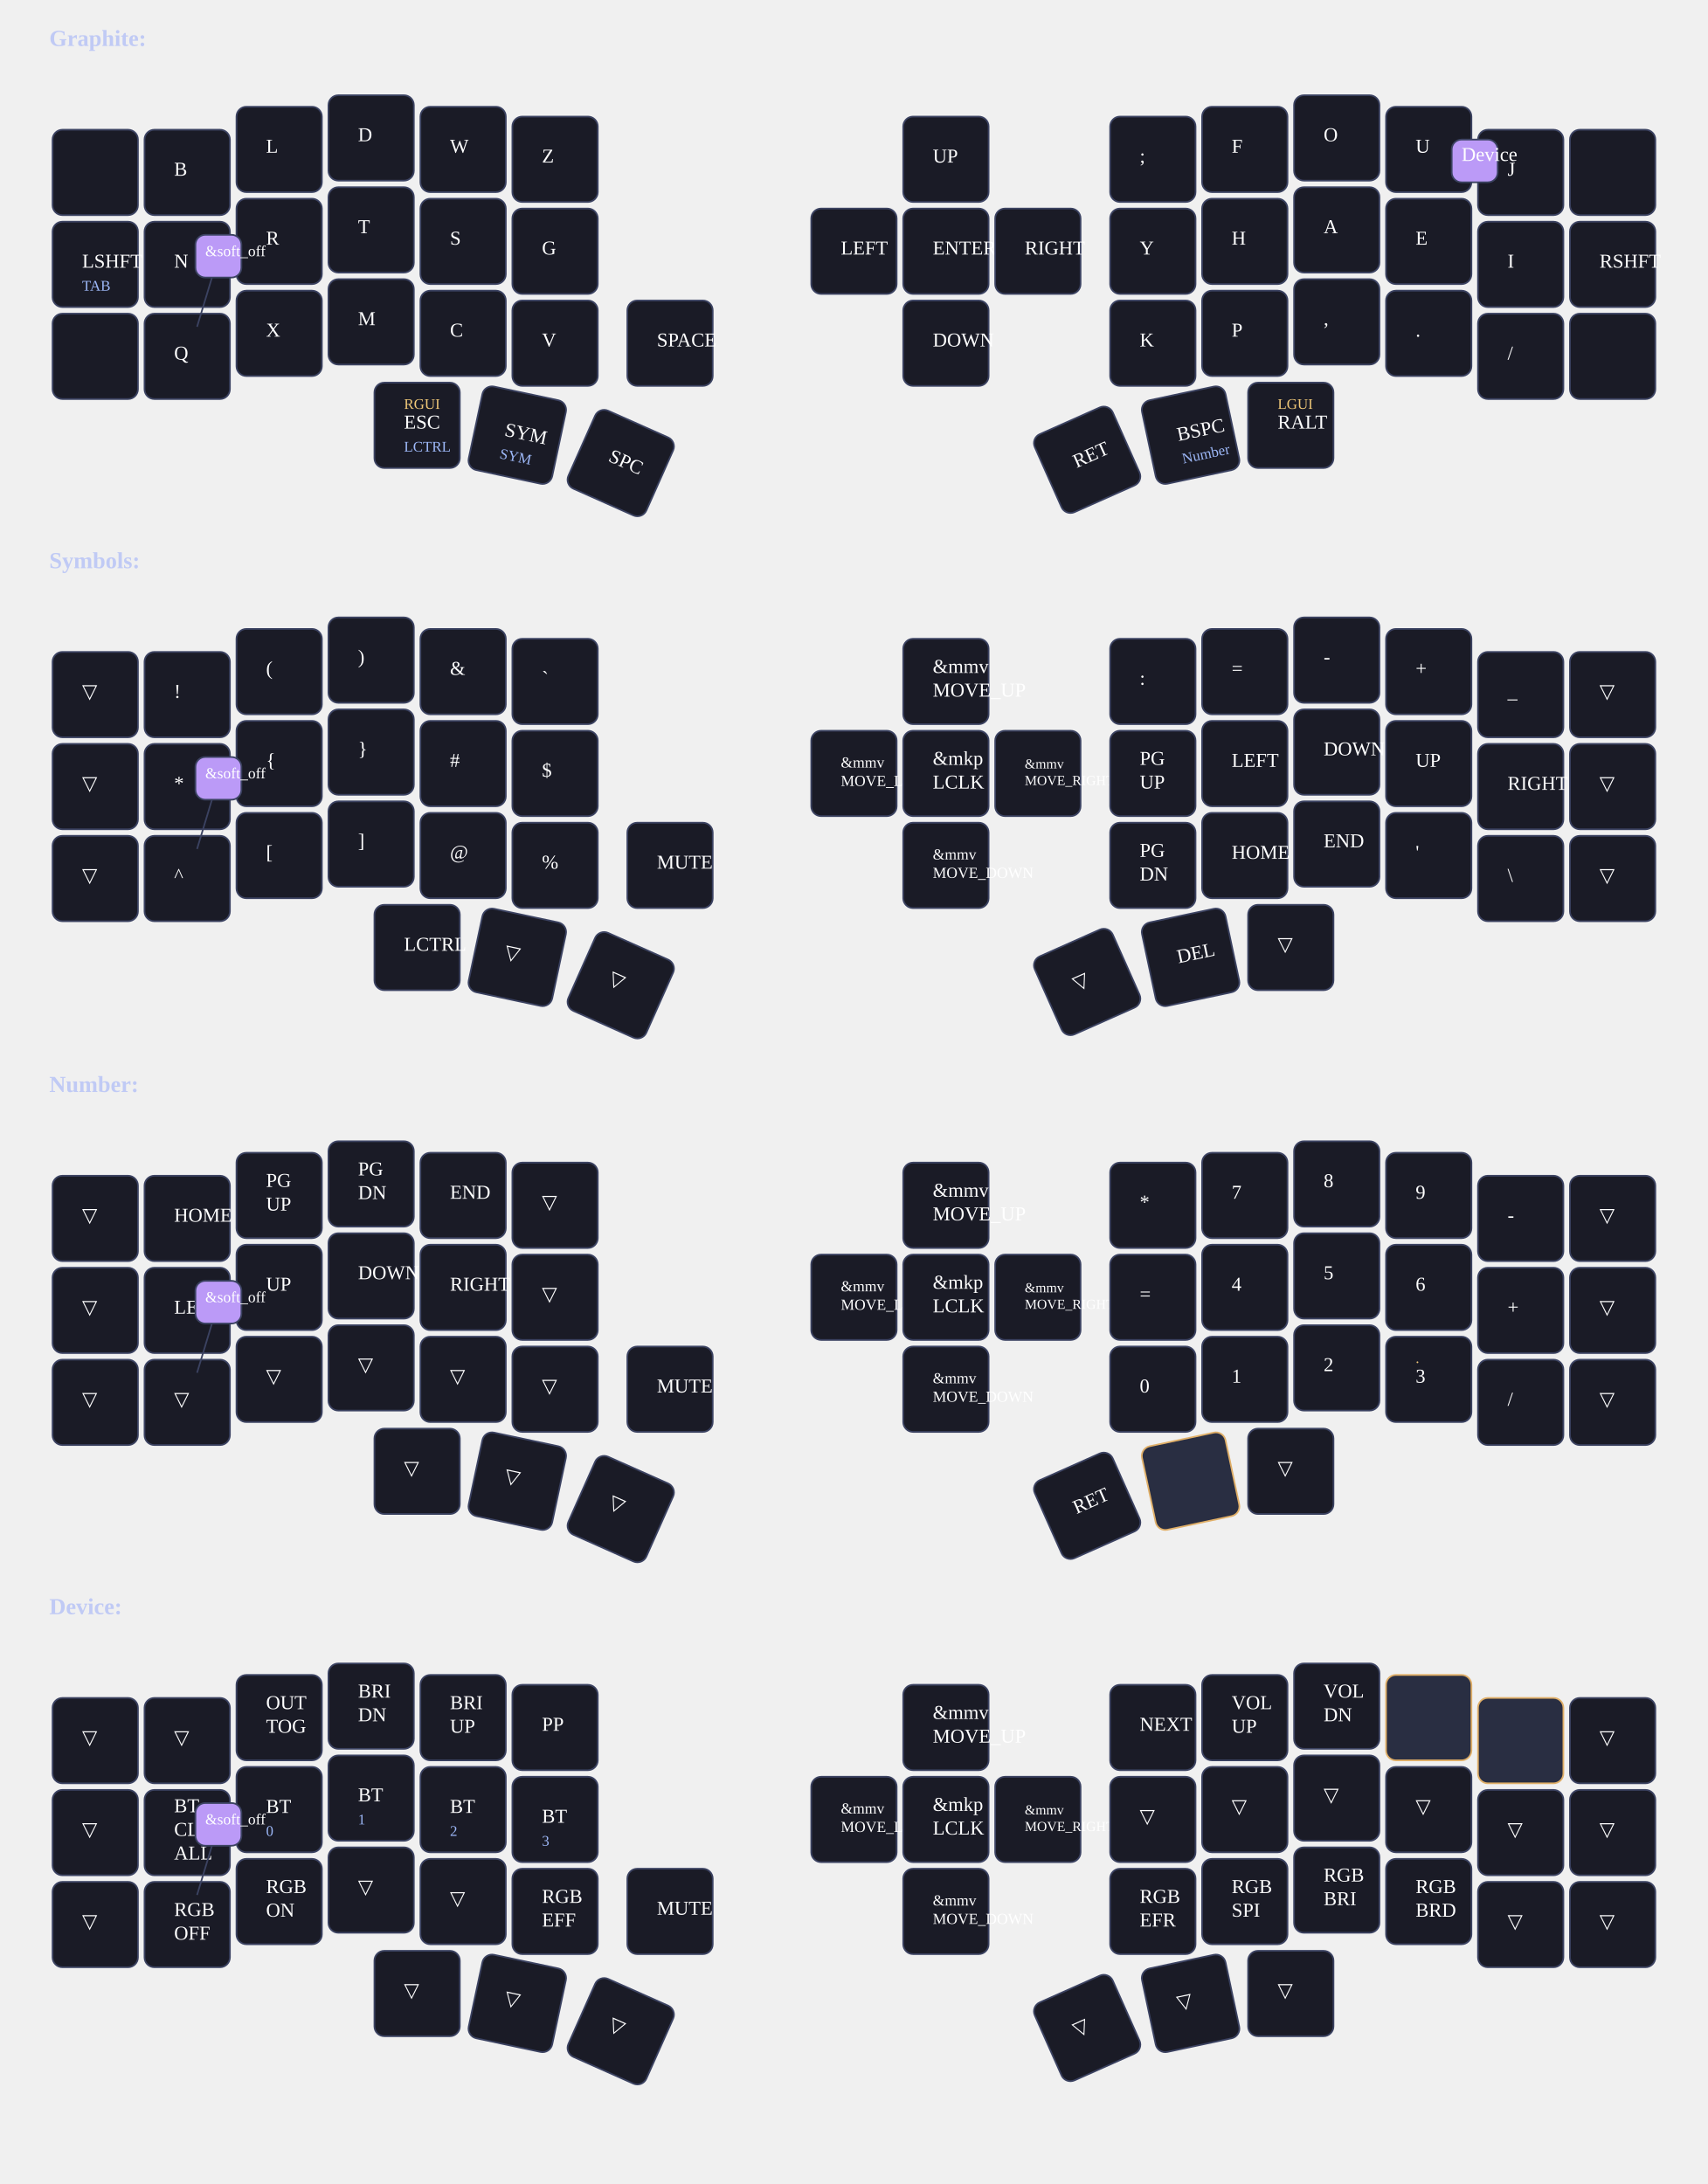
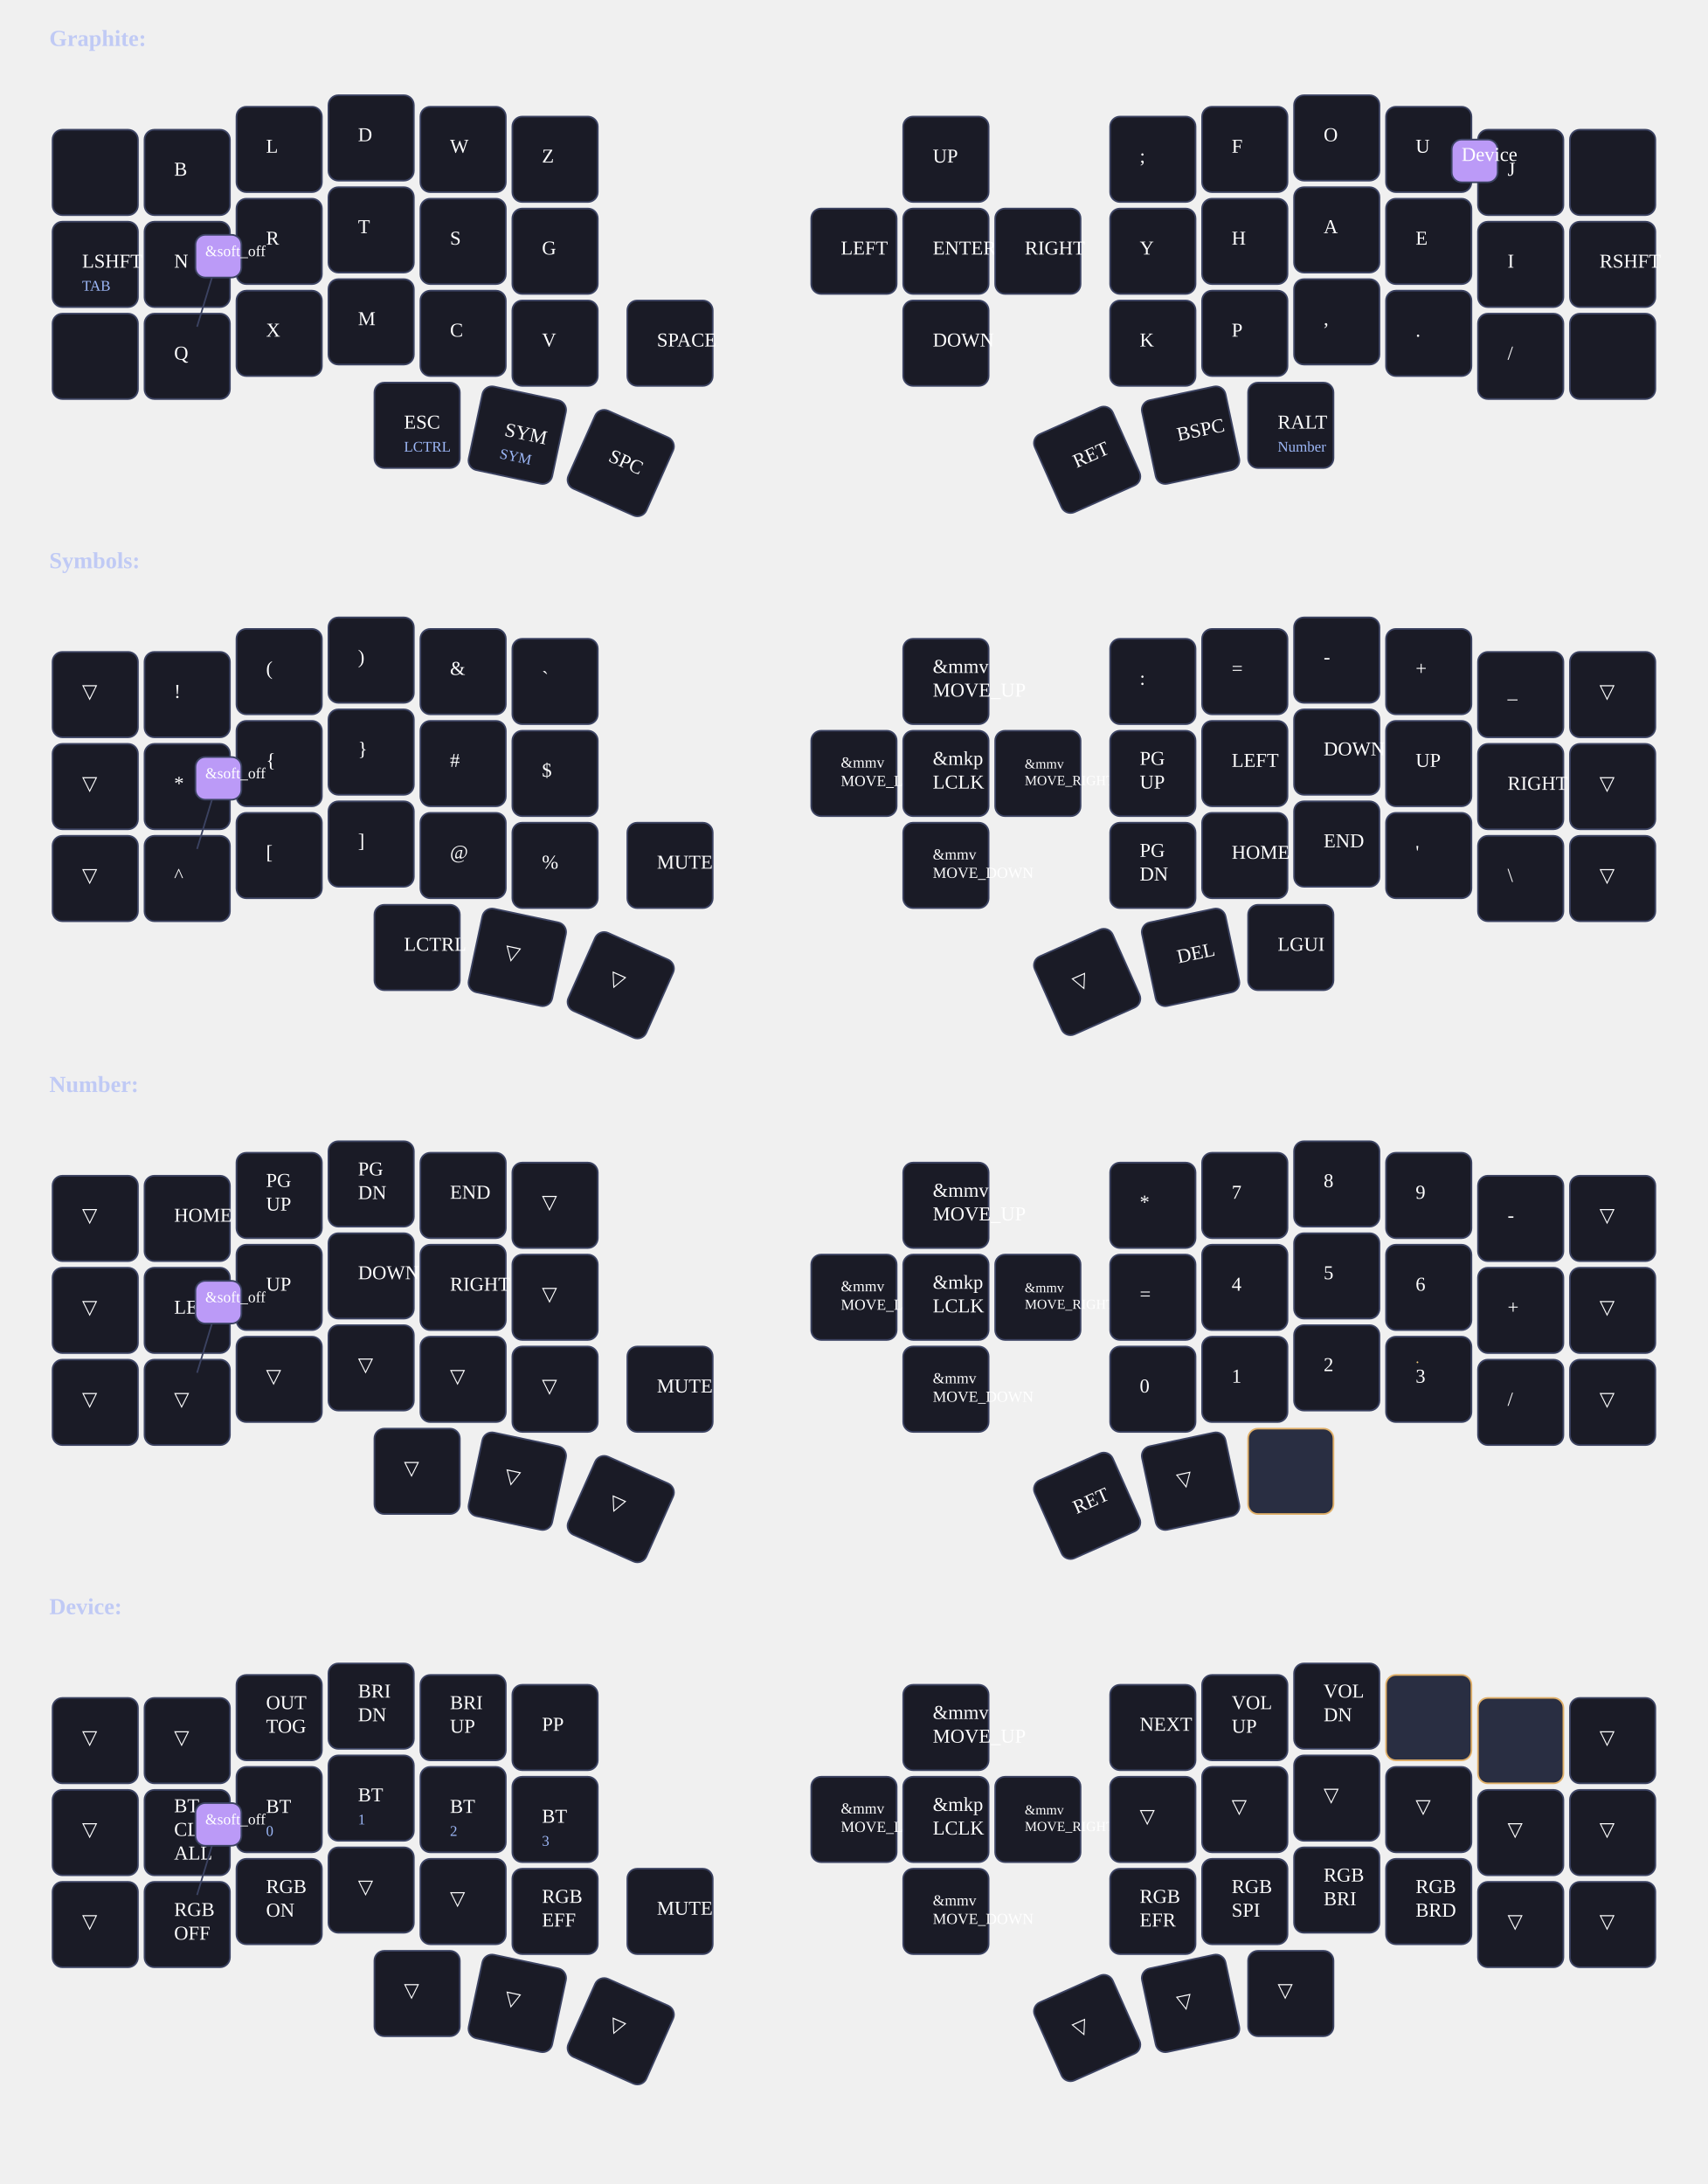
<svg xmlns="http://www.w3.org/2000/svg" width="1040" height="1330" viewBox="0 0 1040 1330" class="keymap">
  <style>.background { fill: #0f0f14; }
.key { fill: #1a1b26; stroke: #3b4261; stroke-width: 1; }
.key.held { fill: #292e42; stroke: #e0af68; stroke-width: 1; }
.key.ghost { stroke-dasharray: 4,4; stroke: #565f89; stroke-width: 1; }
.keycode { font-size: 10px; font-family: monospace; fill: #c0caf5; text-anchor: middle; dominant-baseline: middle; }
text.tap { font-size: 12px; fill: #ffffff; stroke: none; transform: translateX(-8px); }
text.hold { font-size: 9px; fill: #9db8f8; stroke: none; transform: translate(-8px, 2px); }
text.shifted { font-size: 9px; fill: #f0c878; stroke: none; transform: translate(-8px, 4px); }
.label { font-size: 14px; font-weight: bold; fill: #c0caf5; stroke: none; }
.combo { fill: #bb9af7; stroke: #3b4261; stroke-width: 1; }
</style>
  <g transform="translate(30, 0)" class="layer-Graphite">
    <text x="0" y="28" class="label" id="Graphite">Graphite:</text>
    <g transform="translate(0, 56)">
      <g transform="translate(28, 49)" class="key keypos-0">
        <rect rx="6" ry="6" x="-26" y="-26" width="52" height="52" class="key" />
      </g>
      <g transform="translate(84, 49)" class="key keypos-1">
        <rect rx="6" ry="6" x="-26" y="-26" width="52" height="52" class="key" />
        <text x="0" y="2" class="key tap">B</text>
      </g>
      <g transform="translate(140, 35)" class="key keypos-2">
        <rect rx="6" ry="6" x="-26" y="-26" width="52" height="52" class="key" />
        <text x="0" y="2" class="key tap">L</text>
      </g>
      <g transform="translate(196, 28)" class="key keypos-3">
        <rect rx="6" ry="6" x="-26" y="-26" width="52" height="52" class="key" />
        <text x="0" y="2" class="key tap">D</text>
      </g>
      <g transform="translate(252, 35)" class="key keypos-4">
        <rect rx="6" ry="6" x="-26" y="-26" width="52" height="52" class="key" />
        <text x="0" y="2" class="key tap">W</text>
      </g>
      <g transform="translate(308, 41)" class="key keypos-5">
        <rect rx="6" ry="6" x="-26" y="-26" width="52" height="52" class="key" />
        <text x="0" y="2" class="key tap">Z</text>
      </g>
      <g transform="translate(546, 41)" class="key keypos-6">
        <rect rx="6" ry="6" x="-26" y="-26" width="52" height="52" class="key" />
        <text x="0" y="2" class="key tap">UP</text>
      </g>
      <g transform="translate(672, 41)" class="key keypos-7">
        <rect rx="6" ry="6" x="-26" y="-26" width="52" height="52" class="key" />
        <text x="0" y="2" class="key tap">;</text>
      </g>
      <g transform="translate(728, 35)" class="key keypos-8">
        <rect rx="6" ry="6" x="-26" y="-26" width="52" height="52" class="key" />
        <text x="0" y="2" class="key tap">F</text>
      </g>
      <g transform="translate(784, 28)" class="key keypos-9">
        <rect rx="6" ry="6" x="-26" y="-26" width="52" height="52" class="key" />
        <text x="0" y="2" class="key tap">O</text>
      </g>
      <g transform="translate(840, 35)" class="key keypos-10">
        <rect rx="6" ry="6" x="-26" y="-26" width="52" height="52" class="key" />
        <text x="0" y="2" class="key tap">U</text>
      </g>
      <g transform="translate(896, 49)" class="key keypos-11">
        <rect rx="6" ry="6" x="-26" y="-26" width="52" height="52" class="key" />
        <text x="0" y="2" class="key tap">J</text>
      </g>
      <g transform="translate(952, 49)" class="key keypos-12">
        <rect rx="6" ry="6" x="-26" y="-26" width="52" height="52" class="key" />
      </g>
      <g transform="translate(28, 105)" class="key keypos-13">
        <rect rx="6" ry="6" x="-26" y="-26" width="52" height="52" class="key" />
        <text x="0" y="2" class="key tap">LSHFT</text>
        <text x="0" y="14" class="key hold">TAB</text>
      </g>
      <g transform="translate(84, 105)" class="key keypos-14">
        <rect rx="6" ry="6" x="-26" y="-26" width="52" height="52" class="key" />
        <text x="0" y="2" class="key tap">N</text>
      </g>
      <g transform="translate(140, 91)" class="key keypos-15">
        <rect rx="6" ry="6" x="-26" y="-26" width="52" height="52" class="key" />
        <text x="0" y="2" class="key tap">R</text>
      </g>
      <g transform="translate(196, 84)" class="key keypos-16">
        <rect rx="6" ry="6" x="-26" y="-26" width="52" height="52" class="key" />
        <text x="0" y="2" class="key tap">T</text>
      </g>
      <g transform="translate(252, 91)" class="key keypos-17">
        <rect rx="6" ry="6" x="-26" y="-26" width="52" height="52" class="key" />
        <text x="0" y="2" class="key tap">S</text>
      </g>
      <g transform="translate(308, 97)" class="key keypos-18">
        <rect rx="6" ry="6" x="-26" y="-26" width="52" height="52" class="key" />
        <text x="0" y="2" class="key tap">G</text>
      </g>
      <g transform="translate(490, 97)" class="key keypos-19">
        <rect rx="6" ry="6" x="-26" y="-26" width="52" height="52" class="key" />
        <text x="0" y="2" class="key tap">LEFT</text>
      </g>
      <g transform="translate(546, 97)" class="key keypos-20">
        <rect rx="6" ry="6" x="-26" y="-26" width="52" height="52" class="key" />
        <text x="0" y="2" class="key tap">ENTER</text>
      </g>
      <g transform="translate(602, 97)" class="key keypos-21">
        <rect rx="6" ry="6" x="-26" y="-26" width="52" height="52" class="key" />
        <text x="0" y="2" class="key tap">RIGHT</text>
      </g>
      <g transform="translate(672, 97)" class="key keypos-22">
        <rect rx="6" ry="6" x="-26" y="-26" width="52" height="52" class="key" />
        <text x="0" y="2" class="key tap">Y</text>
      </g>
      <g transform="translate(728, 91)" class="key keypos-23">
        <rect rx="6" ry="6" x="-26" y="-26" width="52" height="52" class="key" />
        <text x="0" y="2" class="key tap">H</text>
      </g>
      <g transform="translate(784, 84)" class="key keypos-24">
        <rect rx="6" ry="6" x="-26" y="-26" width="52" height="52" class="key" />
        <text x="0" y="2" class="key tap">A</text>
      </g>
      <g transform="translate(840, 91)" class="key keypos-25">
        <rect rx="6" ry="6" x="-26" y="-26" width="52" height="52" class="key" />
        <text x="0" y="2" class="key tap">E</text>
      </g>
      <g transform="translate(896, 105)" class="key keypos-26">
        <rect rx="6" ry="6" x="-26" y="-26" width="52" height="52" class="key" />
        <text x="0" y="2" class="key tap">I</text>
      </g>
      <g transform="translate(952, 105)" class="key keypos-27">
        <rect rx="6" ry="6" x="-26" y="-26" width="52" height="52" class="key" />
        <text x="0" y="2" class="key tap">RSHFT</text>
      </g>
      <g transform="translate(28, 161)" class="key keypos-28">
        <rect rx="6" ry="6" x="-26" y="-26" width="52" height="52" class="key" />
      </g>
      <g transform="translate(84, 161)" class="key keypos-29">
        <rect rx="6" ry="6" x="-26" y="-26" width="52" height="52" class="key" />
        <text x="0" y="2" class="key tap">Q</text>
      </g>
      <g transform="translate(140, 147)" class="key keypos-30">
        <rect rx="6" ry="6" x="-26" y="-26" width="52" height="52" class="key" />
        <text x="0" y="2" class="key tap">X</text>
      </g>
      <g transform="translate(196, 140)" class="key keypos-31">
        <rect rx="6" ry="6" x="-26" y="-26" width="52" height="52" class="key" />
        <text x="0" y="2" class="key tap">M</text>
      </g>
      <g transform="translate(252, 147)" class="key keypos-32">
        <rect rx="6" ry="6" x="-26" y="-26" width="52" height="52" class="key" />
        <text x="0" y="2" class="key tap">C</text>
      </g>
      <g transform="translate(308, 153)" class="key keypos-33">
        <rect rx="6" ry="6" x="-26" y="-26" width="52" height="52" class="key" />
        <text x="0" y="2" class="key tap">V</text>
      </g>
      <g transform="translate(378, 153)" class="key keypos-34">
        <rect rx="6" ry="6" x="-26" y="-26" width="52" height="52" class="key" />
        <text x="0" y="2" class="key tap">SPACE</text>
      </g>
      <g transform="translate(546, 153)" class="key keypos-35">
        <rect rx="6" ry="6" x="-26" y="-26" width="52" height="52" class="key" />
        <text x="0" y="2" class="key tap">DOWN</text>
      </g>
      <g transform="translate(672, 153)" class="key keypos-36">
        <rect rx="6" ry="6" x="-26" y="-26" width="52" height="52" class="key" />
        <text x="0" y="2" class="key tap">K</text>
      </g>
      <g transform="translate(728, 147)" class="key keypos-37">
        <rect rx="6" ry="6" x="-26" y="-26" width="52" height="52" class="key" />
        <text x="0" y="2" class="key tap">P</text>
      </g>
      <g transform="translate(784, 140)" class="key keypos-38">
        <rect rx="6" ry="6" x="-26" y="-26" width="52" height="52" class="key" />
        <text x="0" y="2" class="key tap">,</text>
      </g>
      <g transform="translate(840, 147)" class="key keypos-39">
        <rect rx="6" ry="6" x="-26" y="-26" width="52" height="52" class="key" />
        <text x="0" y="2" class="key tap">.</text>
      </g>
      <g transform="translate(896, 161)" class="key keypos-40">
        <rect rx="6" ry="6" x="-26" y="-26" width="52" height="52" class="key" />
        <text x="0" y="2" class="key tap">/</text>
      </g>
      <g transform="translate(952, 161)" class="key keypos-41">
        <rect rx="6" ry="6" x="-26" y="-26" width="52" height="52" class="key" />
      </g>
      <g transform="translate(224, 203)" class="key keypos-42">
        <rect rx="6" ry="6" x="-26" y="-26" width="52" height="52" class="key" />
        <text x="0" y="2" class="key tap">ESC</text>
        <text x="0" y="14" class="key hold">LCTRL</text>
-         <text x="0" y="-14" class="key shifted">RGUI</text>
      </g>
      <g transform="translate(285, 209) rotate(12.0)" class="key keypos-43">
        <rect rx="6" ry="6" x="-26" y="-26" width="52" height="52" class="key" />
        <text x="0" y="2" class="key tap">SYM</text>
        <text x="0" y="14" class="key hold">SYM</text>
      </g>
      <g transform="translate(348, 226) rotate(24.0)" class="key keypos-44">
        <rect rx="6" ry="6" x="-26" y="-26" width="52" height="52" class="key" />
        <text x="0" y="2" class="key tap">SPC</text>
      </g>
      <g transform="translate(632, 224) rotate(-24.0)" class="key keypos-45">
        <rect rx="6" ry="6" x="-26" y="-26" width="52" height="52" class="key" />
        <text x="0" y="2" class="key tap">RET</text>
      </g>
      <g transform="translate(695, 209) rotate(-12.0)" class="key keypos-46">
        <rect rx="6" ry="6" x="-26" y="-26" width="52" height="52" class="key" />
        <text x="0" y="2" class="key tap">BSPC</text>
+       </g>
+       <g transform="translate(756, 203)" class="key keypos-47">
+         <rect rx="6" ry="6" x="-26" y="-26" width="52" height="52" class="key" />
+         <text x="0" y="2" class="key tap">RALT</text>
        <a href="#Number">
          <text x="0" y="14" class="key hold layer-activator">Number</text>
        </a>
-       </g>
-       <g transform="translate(756, 203)" class="key keypos-47">
-         <rect rx="6" ry="6" x="-26" y="-26" width="52" height="52" class="key" />
-         <text x="0" y="2" class="key tap">RALT</text>
-         <text x="0" y="-14" class="key shifted">LGUI</text>
      </g>
      <g class="combo combopos-0">
        <path d="M103,100 l-13,43" class="combo" />
        <rect rx="6" ry="6" x="89" y="87" width="28" height="26" class="combo" />
        <text x="103" y="100" class="combo tap">
          <tspan style="font-size: 78%">&amp;soft_off</tspan>
        </text>
      </g>
      <g class="combo combopos-1">
        <rect rx="6" ry="6" x="854" y="29" width="28" height="26" class="combo" />
        <a href="#Device">
          <text x="868" y="42" class="combo tap layer-activator">Device</text>
        </a>
      </g>
    </g>
  </g>
  <g transform="translate(30, 318)" class="layer-Symbols">
    <text x="0" y="28" class="label" id="Symbols">Symbols:</text>
    <g transform="translate(0, 56)">
      <g transform="translate(28, 49)" class="key trans keypos-0">
        <rect rx="6" ry="6" x="-26" y="-26" width="52" height="52" class="key trans" />
        <text x="0" y="2" class="key trans tap">▽</text>
      </g>
      <g transform="translate(84, 49)" class="key keypos-1">
        <rect rx="6" ry="6" x="-26" y="-26" width="52" height="52" class="key" />
        <text x="0" y="2" class="key tap">!</text>
      </g>
      <g transform="translate(140, 35)" class="key keypos-2">
        <rect rx="6" ry="6" x="-26" y="-26" width="52" height="52" class="key" />
        <text x="0" y="2" class="key tap">(</text>
      </g>
      <g transform="translate(196, 28)" class="key keypos-3">
        <rect rx="6" ry="6" x="-26" y="-26" width="52" height="52" class="key" />
        <text x="0" y="2" class="key tap">)</text>
      </g>
      <g transform="translate(252, 35)" class="key keypos-4">
        <rect rx="6" ry="6" x="-26" y="-26" width="52" height="52" class="key" />
        <text x="0" y="2" class="key tap">&amp;</text>
      </g>
      <g transform="translate(308, 41)" class="key keypos-5">
        <rect rx="6" ry="6" x="-26" y="-26" width="52" height="52" class="key" />
        <text x="0" y="2" class="key tap">`</text>
      </g>
      <g transform="translate(546, 41)" class="key keypos-6">
        <rect rx="6" ry="6" x="-26" y="-26" width="52" height="52" class="key" />
        <text x="0" y="2" class="key tap">
          <tspan x="0" dy="-0.6em">&amp;mmv</tspan>
          <tspan x="0" dy="1.2em">MOVE_UP</tspan>
        </text>
      </g>
      <g transform="translate(672, 41)" class="key keypos-7">
        <rect rx="6" ry="6" x="-26" y="-26" width="52" height="52" class="key" />
        <text x="0" y="2" class="key tap">:</text>
      </g>
      <g transform="translate(728, 35)" class="key keypos-8">
        <rect rx="6" ry="6" x="-26" y="-26" width="52" height="52" class="key" />
        <text x="0" y="2" class="key tap">=</text>
      </g>
      <g transform="translate(784, 28)" class="key keypos-9">
        <rect rx="6" ry="6" x="-26" y="-26" width="52" height="52" class="key" />
        <text x="0" y="2" class="key tap">-</text>
      </g>
      <g transform="translate(840, 35)" class="key keypos-10">
        <rect rx="6" ry="6" x="-26" y="-26" width="52" height="52" class="key" />
        <text x="0" y="2" class="key tap">+</text>
      </g>
      <g transform="translate(896, 49)" class="key keypos-11">
        <rect rx="6" ry="6" x="-26" y="-26" width="52" height="52" class="key" />
        <text x="0" y="2" class="key tap">_</text>
      </g>
      <g transform="translate(952, 49)" class="key trans keypos-12">
        <rect rx="6" ry="6" x="-26" y="-26" width="52" height="52" class="key trans" />
        <text x="0" y="2" class="key trans tap">▽</text>
      </g>
      <g transform="translate(28, 105)" class="key trans keypos-13">
        <rect rx="6" ry="6" x="-26" y="-26" width="52" height="52" class="key trans" />
        <text x="0" y="2" class="key trans tap">▽</text>
      </g>
      <g transform="translate(84, 105)" class="key keypos-14">
        <rect rx="6" ry="6" x="-26" y="-26" width="52" height="52" class="key" />
        <text x="0" y="2" class="key tap">*</text>
      </g>
      <g transform="translate(140, 91)" class="key keypos-15">
        <rect rx="6" ry="6" x="-26" y="-26" width="52" height="52" class="key" />
        <text x="0" y="2" class="key tap">{</text>
      </g>
      <g transform="translate(196, 84)" class="key keypos-16">
        <rect rx="6" ry="6" x="-26" y="-26" width="52" height="52" class="key" />
        <text x="0" y="2" class="key tap">}</text>
      </g>
      <g transform="translate(252, 91)" class="key keypos-17">
        <rect rx="6" ry="6" x="-26" y="-26" width="52" height="52" class="key" />
        <text x="0" y="2" class="key tap">#</text>
      </g>
      <g transform="translate(308, 97)" class="key keypos-18">
        <rect rx="6" ry="6" x="-26" y="-26" width="52" height="52" class="key" />
        <text x="0" y="2" class="key tap">$</text>
      </g>
      <g transform="translate(490, 97)" class="key keypos-19">
        <rect rx="6" ry="6" x="-26" y="-26" width="52" height="52" class="key" />
        <text x="0" y="2" class="key tap">
          <tspan x="0" dy="-0.6em" style="font-size: 78%">&amp;mmv</tspan>
          <tspan x="0" dy="1.2em" style="font-size: 78%">MOVE_LEFT</tspan>
        </text>
      </g>
      <g transform="translate(546, 97)" class="key keypos-20">
        <rect rx="6" ry="6" x="-26" y="-26" width="52" height="52" class="key" />
        <text x="0" y="2" class="key tap">
          <tspan x="0" dy="-0.6em">&amp;mkp</tspan>
          <tspan x="0" dy="1.2em">LCLK</tspan>
        </text>
      </g>
      <g transform="translate(602, 97)" class="key keypos-21">
        <rect rx="6" ry="6" x="-26" y="-26" width="52" height="52" class="key" />
        <text x="0" y="2" class="key tap">
          <tspan x="0" dy="-0.6em" style="font-size: 70%">&amp;mmv</tspan>
          <tspan x="0" dy="1.2em" style="font-size: 70%">MOVE_RIGHT</tspan>
        </text>
      </g>
      <g transform="translate(672, 97)" class="key keypos-22">
        <rect rx="6" ry="6" x="-26" y="-26" width="52" height="52" class="key" />
        <text x="0" y="2" class="key tap">
          <tspan x="0" dy="-0.6em">PG</tspan>
          <tspan x="0" dy="1.2em">UP</tspan>
        </text>
      </g>
      <g transform="translate(728, 91)" class="key keypos-23">
        <rect rx="6" ry="6" x="-26" y="-26" width="52" height="52" class="key" />
        <text x="0" y="2" class="key tap">LEFT</text>
      </g>
      <g transform="translate(784, 84)" class="key keypos-24">
        <rect rx="6" ry="6" x="-26" y="-26" width="52" height="52" class="key" />
        <text x="0" y="2" class="key tap">DOWN</text>
      </g>
      <g transform="translate(840, 91)" class="key keypos-25">
        <rect rx="6" ry="6" x="-26" y="-26" width="52" height="52" class="key" />
        <text x="0" y="2" class="key tap">UP</text>
      </g>
      <g transform="translate(896, 105)" class="key keypos-26">
        <rect rx="6" ry="6" x="-26" y="-26" width="52" height="52" class="key" />
        <text x="0" y="2" class="key tap">RIGHT</text>
      </g>
      <g transform="translate(952, 105)" class="key trans keypos-27">
        <rect rx="6" ry="6" x="-26" y="-26" width="52" height="52" class="key trans" />
        <text x="0" y="2" class="key trans tap">▽</text>
      </g>
      <g transform="translate(28, 161)" class="key trans keypos-28">
        <rect rx="6" ry="6" x="-26" y="-26" width="52" height="52" class="key trans" />
        <text x="0" y="2" class="key trans tap">▽</text>
      </g>
      <g transform="translate(84, 161)" class="key keypos-29">
        <rect rx="6" ry="6" x="-26" y="-26" width="52" height="52" class="key" />
        <text x="0" y="2" class="key tap">^</text>
      </g>
      <g transform="translate(140, 147)" class="key keypos-30">
        <rect rx="6" ry="6" x="-26" y="-26" width="52" height="52" class="key" />
        <text x="0" y="2" class="key tap">[</text>
      </g>
      <g transform="translate(196, 140)" class="key keypos-31">
        <rect rx="6" ry="6" x="-26" y="-26" width="52" height="52" class="key" />
        <text x="0" y="2" class="key tap">]</text>
      </g>
      <g transform="translate(252, 147)" class="key keypos-32">
        <rect rx="6" ry="6" x="-26" y="-26" width="52" height="52" class="key" />
        <text x="0" y="2" class="key tap">@</text>
      </g>
      <g transform="translate(308, 153)" class="key keypos-33">
        <rect rx="6" ry="6" x="-26" y="-26" width="52" height="52" class="key" />
        <text x="0" y="2" class="key tap">%</text>
      </g>
      <g transform="translate(378, 153)" class="key keypos-34">
        <rect rx="6" ry="6" x="-26" y="-26" width="52" height="52" class="key" />
        <text x="0" y="2" class="key tap">MUTE</text>
      </g>
      <g transform="translate(546, 153)" class="key keypos-35">
        <rect rx="6" ry="6" x="-26" y="-26" width="52" height="52" class="key" />
        <text x="0" y="2" class="key tap">
          <tspan x="0" dy="-0.6em" style="font-size: 78%">&amp;mmv</tspan>
          <tspan x="0" dy="1.2em" style="font-size: 78%">MOVE_DOWN</tspan>
        </text>
      </g>
      <g transform="translate(672, 153)" class="key keypos-36">
        <rect rx="6" ry="6" x="-26" y="-26" width="52" height="52" class="key" />
        <text x="0" y="2" class="key tap">
          <tspan x="0" dy="-0.6em">PG</tspan>
          <tspan x="0" dy="1.2em">DN</tspan>
        </text>
      </g>
      <g transform="translate(728, 147)" class="key keypos-37">
        <rect rx="6" ry="6" x="-26" y="-26" width="52" height="52" class="key" />
        <text x="0" y="2" class="key tap">HOME</text>
      </g>
      <g transform="translate(784, 140)" class="key keypos-38">
        <rect rx="6" ry="6" x="-26" y="-26" width="52" height="52" class="key" />
        <text x="0" y="2" class="key tap">END</text>
      </g>
      <g transform="translate(840, 147)" class="key keypos-39">
        <rect rx="6" ry="6" x="-26" y="-26" width="52" height="52" class="key" />
        <text x="0" y="2" class="key tap">'</text>
      </g>
      <g transform="translate(896, 161)" class="key keypos-40">
        <rect rx="6" ry="6" x="-26" y="-26" width="52" height="52" class="key" />
        <text x="0" y="2" class="key tap">\</text>
      </g>
      <g transform="translate(952, 161)" class="key trans keypos-41">
        <rect rx="6" ry="6" x="-26" y="-26" width="52" height="52" class="key trans" />
        <text x="0" y="2" class="key trans tap">▽</text>
      </g>
      <g transform="translate(224, 203)" class="key keypos-42">
        <rect rx="6" ry="6" x="-26" y="-26" width="52" height="52" class="key" />
        <text x="0" y="2" class="key tap">LCTRL</text>
      </g>
      <g transform="translate(285, 209) rotate(12.0)" class="key trans keypos-43">
        <rect rx="6" ry="6" x="-26" y="-26" width="52" height="52" class="key trans" />
        <text x="0" y="2" class="key trans tap">▽</text>
      </g>
      <g transform="translate(348, 226) rotate(24.0)" class="key trans keypos-44">
        <rect rx="6" ry="6" x="-26" y="-26" width="52" height="52" class="key trans" />
        <text x="0" y="2" class="key trans tap">▽</text>
      </g>
      <g transform="translate(632, 224) rotate(-24.0)" class="key trans keypos-45">
        <rect rx="6" ry="6" x="-26" y="-26" width="52" height="52" class="key trans" />
        <text x="0" y="2" class="key trans tap">▽</text>
      </g>
      <g transform="translate(695, 209) rotate(-12.0)" class="key keypos-46">
        <rect rx="6" ry="6" x="-26" y="-26" width="52" height="52" class="key" />
        <text x="0" y="2" class="key tap">DEL</text>
      </g>
-       <g transform="translate(756, 203)" class="key trans keypos-47">
-         <rect rx="6" ry="6" x="-26" y="-26" width="52" height="52" class="key trans" />
-         <text x="0" y="2" class="key trans tap">▽</text>
+       <g transform="translate(756, 203)" class="key keypos-47">
+         <rect rx="6" ry="6" x="-26" y="-26" width="52" height="52" class="key" />
+         <text x="0" y="2" class="key tap">LGUI</text>
      </g>
      <g class="combo combopos-0">
        <path d="M103,100 l-13,43" class="combo" />
        <rect rx="6" ry="6" x="89" y="87" width="28" height="26" class="combo" />
        <text x="103" y="100" class="combo tap">
          <tspan style="font-size: 78%">&amp;soft_off</tspan>
        </text>
      </g>
    </g>
  </g>
  <g transform="translate(30, 637)" class="layer-Number">
    <text x="0" y="28" class="label" id="Number">Number:</text>
    <g transform="translate(0, 56)">
      <g transform="translate(28, 49)" class="key trans keypos-0">
        <rect rx="6" ry="6" x="-26" y="-26" width="52" height="52" class="key trans" />
        <text x="0" y="2" class="key trans tap">▽</text>
      </g>
      <g transform="translate(84, 49)" class="key keypos-1">
        <rect rx="6" ry="6" x="-26" y="-26" width="52" height="52" class="key" />
        <text x="0" y="2" class="key tap">HOME</text>
      </g>
      <g transform="translate(140, 35)" class="key keypos-2">
        <rect rx="6" ry="6" x="-26" y="-26" width="52" height="52" class="key" />
        <text x="0" y="2" class="key tap">
          <tspan x="0" dy="-0.6em">PG</tspan>
          <tspan x="0" dy="1.2em">UP</tspan>
        </text>
      </g>
      <g transform="translate(196, 28)" class="key keypos-3">
        <rect rx="6" ry="6" x="-26" y="-26" width="52" height="52" class="key" />
        <text x="0" y="2" class="key tap">
          <tspan x="0" dy="-0.6em">PG</tspan>
          <tspan x="0" dy="1.2em">DN</tspan>
        </text>
      </g>
      <g transform="translate(252, 35)" class="key keypos-4">
        <rect rx="6" ry="6" x="-26" y="-26" width="52" height="52" class="key" />
        <text x="0" y="2" class="key tap">END</text>
      </g>
      <g transform="translate(308, 41)" class="key trans keypos-5">
        <rect rx="6" ry="6" x="-26" y="-26" width="52" height="52" class="key trans" />
        <text x="0" y="2" class="key trans tap">▽</text>
      </g>
      <g transform="translate(546, 41)" class="key keypos-6">
        <rect rx="6" ry="6" x="-26" y="-26" width="52" height="52" class="key" />
        <text x="0" y="2" class="key tap">
          <tspan x="0" dy="-0.6em">&amp;mmv</tspan>
          <tspan x="0" dy="1.2em">MOVE_UP</tspan>
        </text>
      </g>
      <g transform="translate(672, 41)" class="key keypos-7">
        <rect rx="6" ry="6" x="-26" y="-26" width="52" height="52" class="key" />
        <text x="0" y="2" class="key tap">*</text>
      </g>
      <g transform="translate(728, 35)" class="key keypos-8">
        <rect rx="6" ry="6" x="-26" y="-26" width="52" height="52" class="key" />
        <text x="0" y="2" class="key tap">7</text>
      </g>
      <g transform="translate(784, 28)" class="key keypos-9">
        <rect rx="6" ry="6" x="-26" y="-26" width="52" height="52" class="key" />
        <text x="0" y="2" class="key tap">8</text>
      </g>
      <g transform="translate(840, 35)" class="key keypos-10">
        <rect rx="6" ry="6" x="-26" y="-26" width="52" height="52" class="key" />
        <text x="0" y="2" class="key tap">9</text>
      </g>
      <g transform="translate(896, 49)" class="key keypos-11">
        <rect rx="6" ry="6" x="-26" y="-26" width="52" height="52" class="key" />
        <text x="0" y="2" class="key tap">-</text>
      </g>
      <g transform="translate(952, 49)" class="key trans keypos-12">
        <rect rx="6" ry="6" x="-26" y="-26" width="52" height="52" class="key trans" />
        <text x="0" y="2" class="key trans tap">▽</text>
      </g>
      <g transform="translate(28, 105)" class="key trans keypos-13">
        <rect rx="6" ry="6" x="-26" y="-26" width="52" height="52" class="key trans" />
        <text x="0" y="2" class="key trans tap">▽</text>
      </g>
      <g transform="translate(84, 105)" class="key keypos-14">
        <rect rx="6" ry="6" x="-26" y="-26" width="52" height="52" class="key" />
        <text x="0" y="2" class="key tap">LEFT</text>
      </g>
      <g transform="translate(140, 91)" class="key keypos-15">
        <rect rx="6" ry="6" x="-26" y="-26" width="52" height="52" class="key" />
        <text x="0" y="2" class="key tap">UP</text>
      </g>
      <g transform="translate(196, 84)" class="key keypos-16">
        <rect rx="6" ry="6" x="-26" y="-26" width="52" height="52" class="key" />
        <text x="0" y="2" class="key tap">DOWN</text>
      </g>
      <g transform="translate(252, 91)" class="key keypos-17">
        <rect rx="6" ry="6" x="-26" y="-26" width="52" height="52" class="key" />
        <text x="0" y="2" class="key tap">RIGHT</text>
      </g>
      <g transform="translate(308, 97)" class="key trans keypos-18">
        <rect rx="6" ry="6" x="-26" y="-26" width="52" height="52" class="key trans" />
        <text x="0" y="2" class="key trans tap">▽</text>
      </g>
      <g transform="translate(490, 97)" class="key keypos-19">
        <rect rx="6" ry="6" x="-26" y="-26" width="52" height="52" class="key" />
        <text x="0" y="2" class="key tap">
          <tspan x="0" dy="-0.6em" style="font-size: 78%">&amp;mmv</tspan>
          <tspan x="0" dy="1.2em" style="font-size: 78%">MOVE_LEFT</tspan>
        </text>
      </g>
      <g transform="translate(546, 97)" class="key keypos-20">
        <rect rx="6" ry="6" x="-26" y="-26" width="52" height="52" class="key" />
        <text x="0" y="2" class="key tap">
          <tspan x="0" dy="-0.6em">&amp;mkp</tspan>
          <tspan x="0" dy="1.2em">LCLK</tspan>
        </text>
      </g>
      <g transform="translate(602, 97)" class="key keypos-21">
        <rect rx="6" ry="6" x="-26" y="-26" width="52" height="52" class="key" />
        <text x="0" y="2" class="key tap">
          <tspan x="0" dy="-0.6em" style="font-size: 70%">&amp;mmv</tspan>
          <tspan x="0" dy="1.2em" style="font-size: 70%">MOVE_RIGHT</tspan>
        </text>
      </g>
      <g transform="translate(672, 97)" class="key keypos-22">
        <rect rx="6" ry="6" x="-26" y="-26" width="52" height="52" class="key" />
        <text x="0" y="2" class="key tap">=</text>
      </g>
      <g transform="translate(728, 91)" class="key keypos-23">
        <rect rx="6" ry="6" x="-26" y="-26" width="52" height="52" class="key" />
        <text x="0" y="2" class="key tap">4</text>
      </g>
      <g transform="translate(784, 84)" class="key keypos-24">
        <rect rx="6" ry="6" x="-26" y="-26" width="52" height="52" class="key" />
        <text x="0" y="2" class="key tap">5</text>
      </g>
      <g transform="translate(840, 91)" class="key keypos-25">
        <rect rx="6" ry="6" x="-26" y="-26" width="52" height="52" class="key" />
        <text x="0" y="2" class="key tap">6</text>
      </g>
      <g transform="translate(896, 105)" class="key keypos-26">
        <rect rx="6" ry="6" x="-26" y="-26" width="52" height="52" class="key" />
        <text x="0" y="2" class="key tap">+</text>
      </g>
      <g transform="translate(952, 105)" class="key trans keypos-27">
        <rect rx="6" ry="6" x="-26" y="-26" width="52" height="52" class="key trans" />
        <text x="0" y="2" class="key trans tap">▽</text>
      </g>
      <g transform="translate(28, 161)" class="key trans keypos-28">
        <rect rx="6" ry="6" x="-26" y="-26" width="52" height="52" class="key trans" />
        <text x="0" y="2" class="key trans tap">▽</text>
      </g>
      <g transform="translate(84, 161)" class="key trans keypos-29">
        <rect rx="6" ry="6" x="-26" y="-26" width="52" height="52" class="key trans" />
        <text x="0" y="2" class="key trans tap">▽</text>
      </g>
      <g transform="translate(140, 147)" class="key trans keypos-30">
        <rect rx="6" ry="6" x="-26" y="-26" width="52" height="52" class="key trans" />
        <text x="0" y="2" class="key trans tap">▽</text>
      </g>
      <g transform="translate(196, 140)" class="key trans keypos-31">
        <rect rx="6" ry="6" x="-26" y="-26" width="52" height="52" class="key trans" />
        <text x="0" y="2" class="key trans tap">▽</text>
      </g>
      <g transform="translate(252, 147)" class="key trans keypos-32">
        <rect rx="6" ry="6" x="-26" y="-26" width="52" height="52" class="key trans" />
        <text x="0" y="2" class="key trans tap">▽</text>
      </g>
      <g transform="translate(308, 153)" class="key trans keypos-33">
        <rect rx="6" ry="6" x="-26" y="-26" width="52" height="52" class="key trans" />
        <text x="0" y="2" class="key trans tap">▽</text>
      </g>
      <g transform="translate(378, 153)" class="key keypos-34">
        <rect rx="6" ry="6" x="-26" y="-26" width="52" height="52" class="key" />
        <text x="0" y="2" class="key tap">MUTE</text>
      </g>
      <g transform="translate(546, 153)" class="key keypos-35">
        <rect rx="6" ry="6" x="-26" y="-26" width="52" height="52" class="key" />
        <text x="0" y="2" class="key tap">
          <tspan x="0" dy="-0.6em" style="font-size: 78%">&amp;mmv</tspan>
          <tspan x="0" dy="1.2em" style="font-size: 78%">MOVE_DOWN</tspan>
        </text>
      </g>
      <g transform="translate(672, 153)" class="key keypos-36">
        <rect rx="6" ry="6" x="-26" y="-26" width="52" height="52" class="key" />
        <text x="0" y="2" class="key tap">0</text>
      </g>
      <g transform="translate(728, 147)" class="key keypos-37">
        <rect rx="6" ry="6" x="-26" y="-26" width="52" height="52" class="key" />
        <text x="0" y="2" class="key tap">1</text>
      </g>
      <g transform="translate(784, 140)" class="key keypos-38">
        <rect rx="6" ry="6" x="-26" y="-26" width="52" height="52" class="key" />
        <text x="0" y="2" class="key tap">2</text>
      </g>
      <g transform="translate(840, 147)" class="key keypos-39">
        <rect rx="6" ry="6" x="-26" y="-26" width="52" height="52" class="key" />
        <text x="0" y="2" class="key tap">3</text>
        <text x="0" y="-14" class="key shifted">.</text>
      </g>
      <g transform="translate(896, 161)" class="key keypos-40">
        <rect rx="6" ry="6" x="-26" y="-26" width="52" height="52" class="key" />
        <text x="0" y="2" class="key tap">/</text>
      </g>
      <g transform="translate(952, 161)" class="key trans keypos-41">
        <rect rx="6" ry="6" x="-26" y="-26" width="52" height="52" class="key trans" />
        <text x="0" y="2" class="key trans tap">▽</text>
      </g>
      <g transform="translate(224, 203)" class="key trans keypos-42">
        <rect rx="6" ry="6" x="-26" y="-26" width="52" height="52" class="key trans" />
        <text x="0" y="2" class="key trans tap">▽</text>
      </g>
      <g transform="translate(285, 209) rotate(12.0)" class="key trans keypos-43">
        <rect rx="6" ry="6" x="-26" y="-26" width="52" height="52" class="key trans" />
        <text x="0" y="2" class="key trans tap">▽</text>
      </g>
      <g transform="translate(348, 226) rotate(24.0)" class="key trans keypos-44">
        <rect rx="6" ry="6" x="-26" y="-26" width="52" height="52" class="key trans" />
        <text x="0" y="2" class="key trans tap">▽</text>
      </g>
      <g transform="translate(632, 224) rotate(-24.0)" class="key keypos-45">
        <rect rx="6" ry="6" x="-26" y="-26" width="52" height="52" class="key" />
        <text x="0" y="2" class="key tap">RET</text>
      </g>
-       <g transform="translate(695, 209) rotate(-12.0)" class="key held keypos-46">
+       <g transform="translate(695, 209) rotate(-12.0)" class="key trans keypos-46">
+         <rect rx="6" ry="6" x="-26" y="-26" width="52" height="52" class="key trans" />
+         <text x="0" y="2" class="key trans tap">▽</text>
+       </g>
+       <g transform="translate(756, 203)" class="key held keypos-47">
        <rect rx="6" ry="6" x="-26" y="-26" width="52" height="52" class="key held" />
-       </g>
-       <g transform="translate(756, 203)" class="key trans keypos-47">
-         <rect rx="6" ry="6" x="-26" y="-26" width="52" height="52" class="key trans" />
-         <text x="0" y="2" class="key trans tap">▽</text>
      </g>
      <g class="combo combopos-0">
        <path d="M103,100 l-13,43" class="combo" />
        <rect rx="6" ry="6" x="89" y="87" width="28" height="26" class="combo" />
        <text x="103" y="100" class="combo tap">
          <tspan style="font-size: 78%">&amp;soft_off</tspan>
        </text>
      </g>
    </g>
  </g>
  <g transform="translate(30, 955)" class="layer-Device">
    <text x="0" y="28" class="label" id="Device">Device:</text>
    <g transform="translate(0, 56)">
      <g transform="translate(28, 49)" class="key trans keypos-0">
        <rect rx="6" ry="6" x="-26" y="-26" width="52" height="52" class="key trans" />
        <text x="0" y="2" class="key trans tap">▽</text>
      </g>
      <g transform="translate(84, 49)" class="key trans keypos-1">
        <rect rx="6" ry="6" x="-26" y="-26" width="52" height="52" class="key trans" />
        <text x="0" y="2" class="key trans tap">▽</text>
      </g>
      <g transform="translate(140, 35)" class="key keypos-2">
        <rect rx="6" ry="6" x="-26" y="-26" width="52" height="52" class="key" />
        <text x="0" y="2" class="key tap">
          <tspan x="0" dy="-0.6em">OUT</tspan>
          <tspan x="0" dy="1.2em">TOG</tspan>
        </text>
      </g>
      <g transform="translate(196, 28)" class="key keypos-3">
        <rect rx="6" ry="6" x="-26" y="-26" width="52" height="52" class="key" />
        <text x="0" y="2" class="key tap">
          <tspan x="0" dy="-0.6em">BRI</tspan>
          <tspan x="0" dy="1.2em">DN</tspan>
        </text>
      </g>
      <g transform="translate(252, 35)" class="key keypos-4">
        <rect rx="6" ry="6" x="-26" y="-26" width="52" height="52" class="key" />
        <text x="0" y="2" class="key tap">
          <tspan x="0" dy="-0.6em">BRI</tspan>
          <tspan x="0" dy="1.2em">UP</tspan>
        </text>
      </g>
      <g transform="translate(308, 41)" class="key keypos-5">
        <rect rx="6" ry="6" x="-26" y="-26" width="52" height="52" class="key" />
        <text x="0" y="2" class="key tap">PP</text>
      </g>
      <g transform="translate(546, 41)" class="key keypos-6">
        <rect rx="6" ry="6" x="-26" y="-26" width="52" height="52" class="key" />
        <text x="0" y="2" class="key tap">
          <tspan x="0" dy="-0.6em">&amp;mmv</tspan>
          <tspan x="0" dy="1.2em">MOVE_UP</tspan>
        </text>
      </g>
      <g transform="translate(672, 41)" class="key keypos-7">
        <rect rx="6" ry="6" x="-26" y="-26" width="52" height="52" class="key" />
        <text x="0" y="2" class="key tap">NEXT</text>
      </g>
      <g transform="translate(728, 35)" class="key keypos-8">
        <rect rx="6" ry="6" x="-26" y="-26" width="52" height="52" class="key" />
        <text x="0" y="2" class="key tap">
          <tspan x="0" dy="-0.6em">VOL</tspan>
          <tspan x="0" dy="1.2em">UP</tspan>
        </text>
      </g>
      <g transform="translate(784, 28)" class="key keypos-9">
        <rect rx="6" ry="6" x="-26" y="-26" width="52" height="52" class="key" />
        <text x="0" y="2" class="key tap">
          <tspan x="0" dy="-0.6em">VOL</tspan>
          <tspan x="0" dy="1.2em">DN</tspan>
        </text>
      </g>
      <g transform="translate(840, 35)" class="key held keypos-10">
        <rect rx="6" ry="6" x="-26" y="-26" width="52" height="52" class="key held" />
      </g>
      <g transform="translate(896, 49)" class="key held keypos-11">
        <rect rx="6" ry="6" x="-26" y="-26" width="52" height="52" class="key held" />
      </g>
      <g transform="translate(952, 49)" class="key trans keypos-12">
        <rect rx="6" ry="6" x="-26" y="-26" width="52" height="52" class="key trans" />
        <text x="0" y="2" class="key trans tap">▽</text>
      </g>
      <g transform="translate(28, 105)" class="key trans keypos-13">
        <rect rx="6" ry="6" x="-26" y="-26" width="52" height="52" class="key trans" />
        <text x="0" y="2" class="key trans tap">▽</text>
      </g>
      <g transform="translate(84, 105)" class="key keypos-14">
        <rect rx="6" ry="6" x="-26" y="-26" width="52" height="52" class="key" />
        <text x="0" y="2" class="key tap">
          <tspan x="0" dy="-1.2em">BT</tspan>
          <tspan x="0" dy="1.2em">CLR</tspan>
          <tspan x="0" dy="1.2em">ALL</tspan>
        </text>
      </g>
      <g transform="translate(140, 91)" class="key keypos-15">
        <rect rx="6" ry="6" x="-26" y="-26" width="52" height="52" class="key" />
        <text x="0" y="2" class="key tap">BT</text>
        <text x="0" y="14" class="key hold">0</text>
      </g>
      <g transform="translate(196, 84)" class="key keypos-16">
        <rect rx="6" ry="6" x="-26" y="-26" width="52" height="52" class="key" />
        <text x="0" y="2" class="key tap">BT</text>
        <text x="0" y="14" class="key hold">1</text>
      </g>
      <g transform="translate(252, 91)" class="key keypos-17">
        <rect rx="6" ry="6" x="-26" y="-26" width="52" height="52" class="key" />
        <text x="0" y="2" class="key tap">BT</text>
        <text x="0" y="14" class="key hold">2</text>
      </g>
      <g transform="translate(308, 97)" class="key keypos-18">
        <rect rx="6" ry="6" x="-26" y="-26" width="52" height="52" class="key" />
        <text x="0" y="2" class="key tap">BT</text>
        <text x="0" y="14" class="key hold">3</text>
      </g>
      <g transform="translate(490, 97)" class="key keypos-19">
        <rect rx="6" ry="6" x="-26" y="-26" width="52" height="52" class="key" />
        <text x="0" y="2" class="key tap">
          <tspan x="0" dy="-0.6em" style="font-size: 78%">&amp;mmv</tspan>
          <tspan x="0" dy="1.2em" style="font-size: 78%">MOVE_LEFT</tspan>
        </text>
      </g>
      <g transform="translate(546, 97)" class="key keypos-20">
        <rect rx="6" ry="6" x="-26" y="-26" width="52" height="52" class="key" />
        <text x="0" y="2" class="key tap">
          <tspan x="0" dy="-0.6em">&amp;mkp</tspan>
          <tspan x="0" dy="1.2em">LCLK</tspan>
        </text>
      </g>
      <g transform="translate(602, 97)" class="key keypos-21">
        <rect rx="6" ry="6" x="-26" y="-26" width="52" height="52" class="key" />
        <text x="0" y="2" class="key tap">
          <tspan x="0" dy="-0.6em" style="font-size: 70%">&amp;mmv</tspan>
          <tspan x="0" dy="1.2em" style="font-size: 70%">MOVE_RIGHT</tspan>
        </text>
      </g>
      <g transform="translate(672, 97)" class="key trans keypos-22">
        <rect rx="6" ry="6" x="-26" y="-26" width="52" height="52" class="key trans" />
        <text x="0" y="2" class="key trans tap">▽</text>
      </g>
      <g transform="translate(728, 91)" class="key trans keypos-23">
        <rect rx="6" ry="6" x="-26" y="-26" width="52" height="52" class="key trans" />
        <text x="0" y="2" class="key trans tap">▽</text>
      </g>
      <g transform="translate(784, 84)" class="key trans keypos-24">
        <rect rx="6" ry="6" x="-26" y="-26" width="52" height="52" class="key trans" />
        <text x="0" y="2" class="key trans tap">▽</text>
      </g>
      <g transform="translate(840, 91)" class="key trans keypos-25">
        <rect rx="6" ry="6" x="-26" y="-26" width="52" height="52" class="key trans" />
        <text x="0" y="2" class="key trans tap">▽</text>
      </g>
      <g transform="translate(896, 105)" class="key trans keypos-26">
        <rect rx="6" ry="6" x="-26" y="-26" width="52" height="52" class="key trans" />
        <text x="0" y="2" class="key trans tap">▽</text>
      </g>
      <g transform="translate(952, 105)" class="key trans keypos-27">
        <rect rx="6" ry="6" x="-26" y="-26" width="52" height="52" class="key trans" />
        <text x="0" y="2" class="key trans tap">▽</text>
      </g>
      <g transform="translate(28, 161)" class="key trans keypos-28">
        <rect rx="6" ry="6" x="-26" y="-26" width="52" height="52" class="key trans" />
        <text x="0" y="2" class="key trans tap">▽</text>
      </g>
      <g transform="translate(84, 161)" class="key keypos-29">
        <rect rx="6" ry="6" x="-26" y="-26" width="52" height="52" class="key" />
        <text x="0" y="2" class="key tap">
          <tspan x="0" dy="-0.6em">RGB</tspan>
          <tspan x="0" dy="1.2em">OFF</tspan>
        </text>
      </g>
      <g transform="translate(140, 147)" class="key keypos-30">
        <rect rx="6" ry="6" x="-26" y="-26" width="52" height="52" class="key" />
        <text x="0" y="2" class="key tap">
          <tspan x="0" dy="-0.6em">RGB</tspan>
          <tspan x="0" dy="1.2em">ON</tspan>
        </text>
      </g>
      <g transform="translate(196, 140)" class="key trans keypos-31">
        <rect rx="6" ry="6" x="-26" y="-26" width="52" height="52" class="key trans" />
        <text x="0" y="2" class="key trans tap">▽</text>
      </g>
      <g transform="translate(252, 147)" class="key trans keypos-32">
        <rect rx="6" ry="6" x="-26" y="-26" width="52" height="52" class="key trans" />
        <text x="0" y="2" class="key trans tap">▽</text>
      </g>
      <g transform="translate(308, 153)" class="key keypos-33">
        <rect rx="6" ry="6" x="-26" y="-26" width="52" height="52" class="key" />
        <text x="0" y="2" class="key tap">
          <tspan x="0" dy="-0.6em">RGB</tspan>
          <tspan x="0" dy="1.2em">EFF</tspan>
        </text>
      </g>
      <g transform="translate(378, 153)" class="key keypos-34">
        <rect rx="6" ry="6" x="-26" y="-26" width="52" height="52" class="key" />
        <text x="0" y="2" class="key tap">MUTE</text>
      </g>
      <g transform="translate(546, 153)" class="key keypos-35">
        <rect rx="6" ry="6" x="-26" y="-26" width="52" height="52" class="key" />
        <text x="0" y="2" class="key tap">
          <tspan x="0" dy="-0.6em" style="font-size: 78%">&amp;mmv</tspan>
          <tspan x="0" dy="1.2em" style="font-size: 78%">MOVE_DOWN</tspan>
        </text>
      </g>
      <g transform="translate(672, 153)" class="key keypos-36">
        <rect rx="6" ry="6" x="-26" y="-26" width="52" height="52" class="key" />
        <text x="0" y="2" class="key tap">
          <tspan x="0" dy="-0.6em">RGB</tspan>
          <tspan x="0" dy="1.2em">EFR</tspan>
        </text>
      </g>
      <g transform="translate(728, 147)" class="key keypos-37">
        <rect rx="6" ry="6" x="-26" y="-26" width="52" height="52" class="key" />
        <text x="0" y="2" class="key tap">
          <tspan x="0" dy="-0.6em">RGB</tspan>
          <tspan x="0" dy="1.2em">SPI</tspan>
        </text>
      </g>
      <g transform="translate(784, 140)" class="key keypos-38">
        <rect rx="6" ry="6" x="-26" y="-26" width="52" height="52" class="key" />
        <text x="0" y="2" class="key tap">
          <tspan x="0" dy="-0.6em">RGB</tspan>
          <tspan x="0" dy="1.2em">BRI</tspan>
        </text>
      </g>
      <g transform="translate(840, 147)" class="key keypos-39">
        <rect rx="6" ry="6" x="-26" y="-26" width="52" height="52" class="key" />
        <text x="0" y="2" class="key tap">
          <tspan x="0" dy="-0.6em">RGB</tspan>
          <tspan x="0" dy="1.2em">BRD</tspan>
        </text>
      </g>
      <g transform="translate(896, 161)" class="key trans keypos-40">
        <rect rx="6" ry="6" x="-26" y="-26" width="52" height="52" class="key trans" />
        <text x="0" y="2" class="key trans tap">▽</text>
      </g>
      <g transform="translate(952, 161)" class="key trans keypos-41">
        <rect rx="6" ry="6" x="-26" y="-26" width="52" height="52" class="key trans" />
        <text x="0" y="2" class="key trans tap">▽</text>
      </g>
      <g transform="translate(224, 203)" class="key trans keypos-42">
        <rect rx="6" ry="6" x="-26" y="-26" width="52" height="52" class="key trans" />
        <text x="0" y="2" class="key trans tap">▽</text>
      </g>
      <g transform="translate(285, 209) rotate(12.0)" class="key trans keypos-43">
        <rect rx="6" ry="6" x="-26" y="-26" width="52" height="52" class="key trans" />
        <text x="0" y="2" class="key trans tap">▽</text>
      </g>
      <g transform="translate(348, 226) rotate(24.0)" class="key trans keypos-44">
        <rect rx="6" ry="6" x="-26" y="-26" width="52" height="52" class="key trans" />
        <text x="0" y="2" class="key trans tap">▽</text>
      </g>
      <g transform="translate(632, 224) rotate(-24.0)" class="key trans keypos-45">
        <rect rx="6" ry="6" x="-26" y="-26" width="52" height="52" class="key trans" />
        <text x="0" y="2" class="key trans tap">▽</text>
      </g>
      <g transform="translate(695, 209) rotate(-12.0)" class="key trans keypos-46">
        <rect rx="6" ry="6" x="-26" y="-26" width="52" height="52" class="key trans" />
        <text x="0" y="2" class="key trans tap">▽</text>
      </g>
      <g transform="translate(756, 203)" class="key trans keypos-47">
        <rect rx="6" ry="6" x="-26" y="-26" width="52" height="52" class="key trans" />
        <text x="0" y="2" class="key trans tap">▽</text>
      </g>
      <g class="combo combopos-0">
        <path d="M103,100 l-13,43" class="combo" />
        <rect rx="6" ry="6" x="89" y="87" width="28" height="26" class="combo" />
        <text x="103" y="100" class="combo tap">
          <tspan style="font-size: 78%">&amp;soft_off</tspan>
        </text>
      </g>
    </g>
  </g>
</svg>
